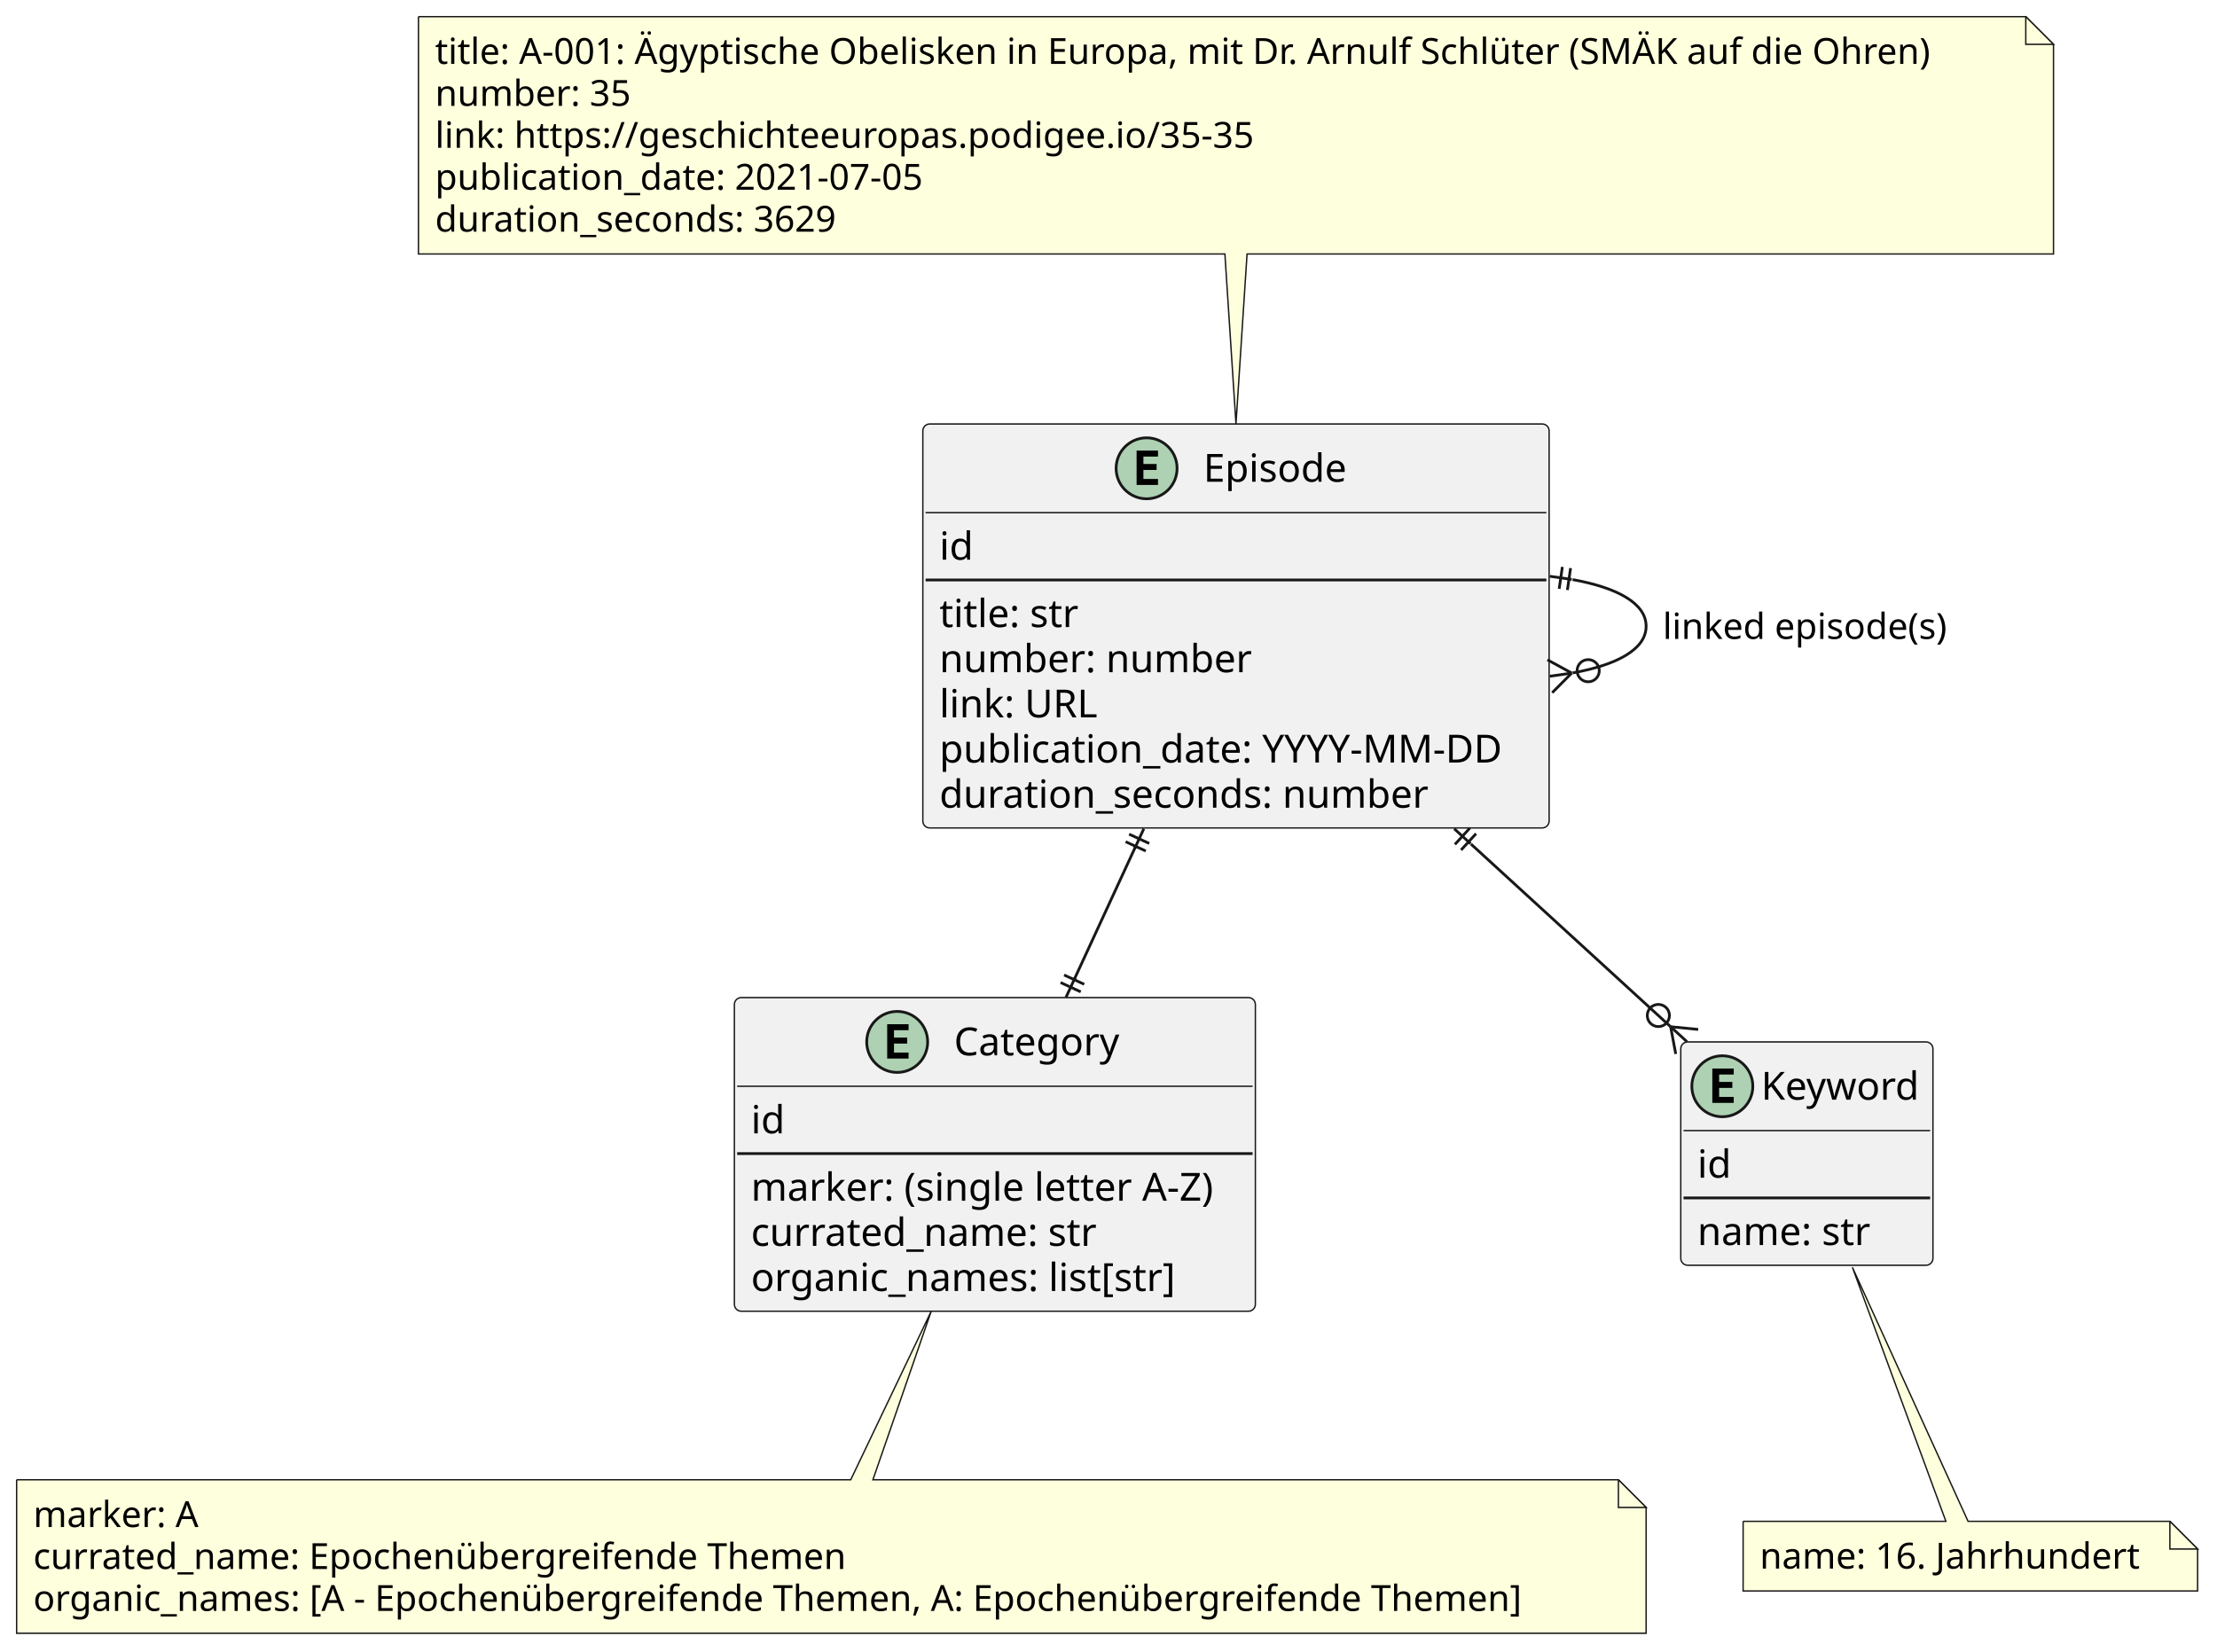
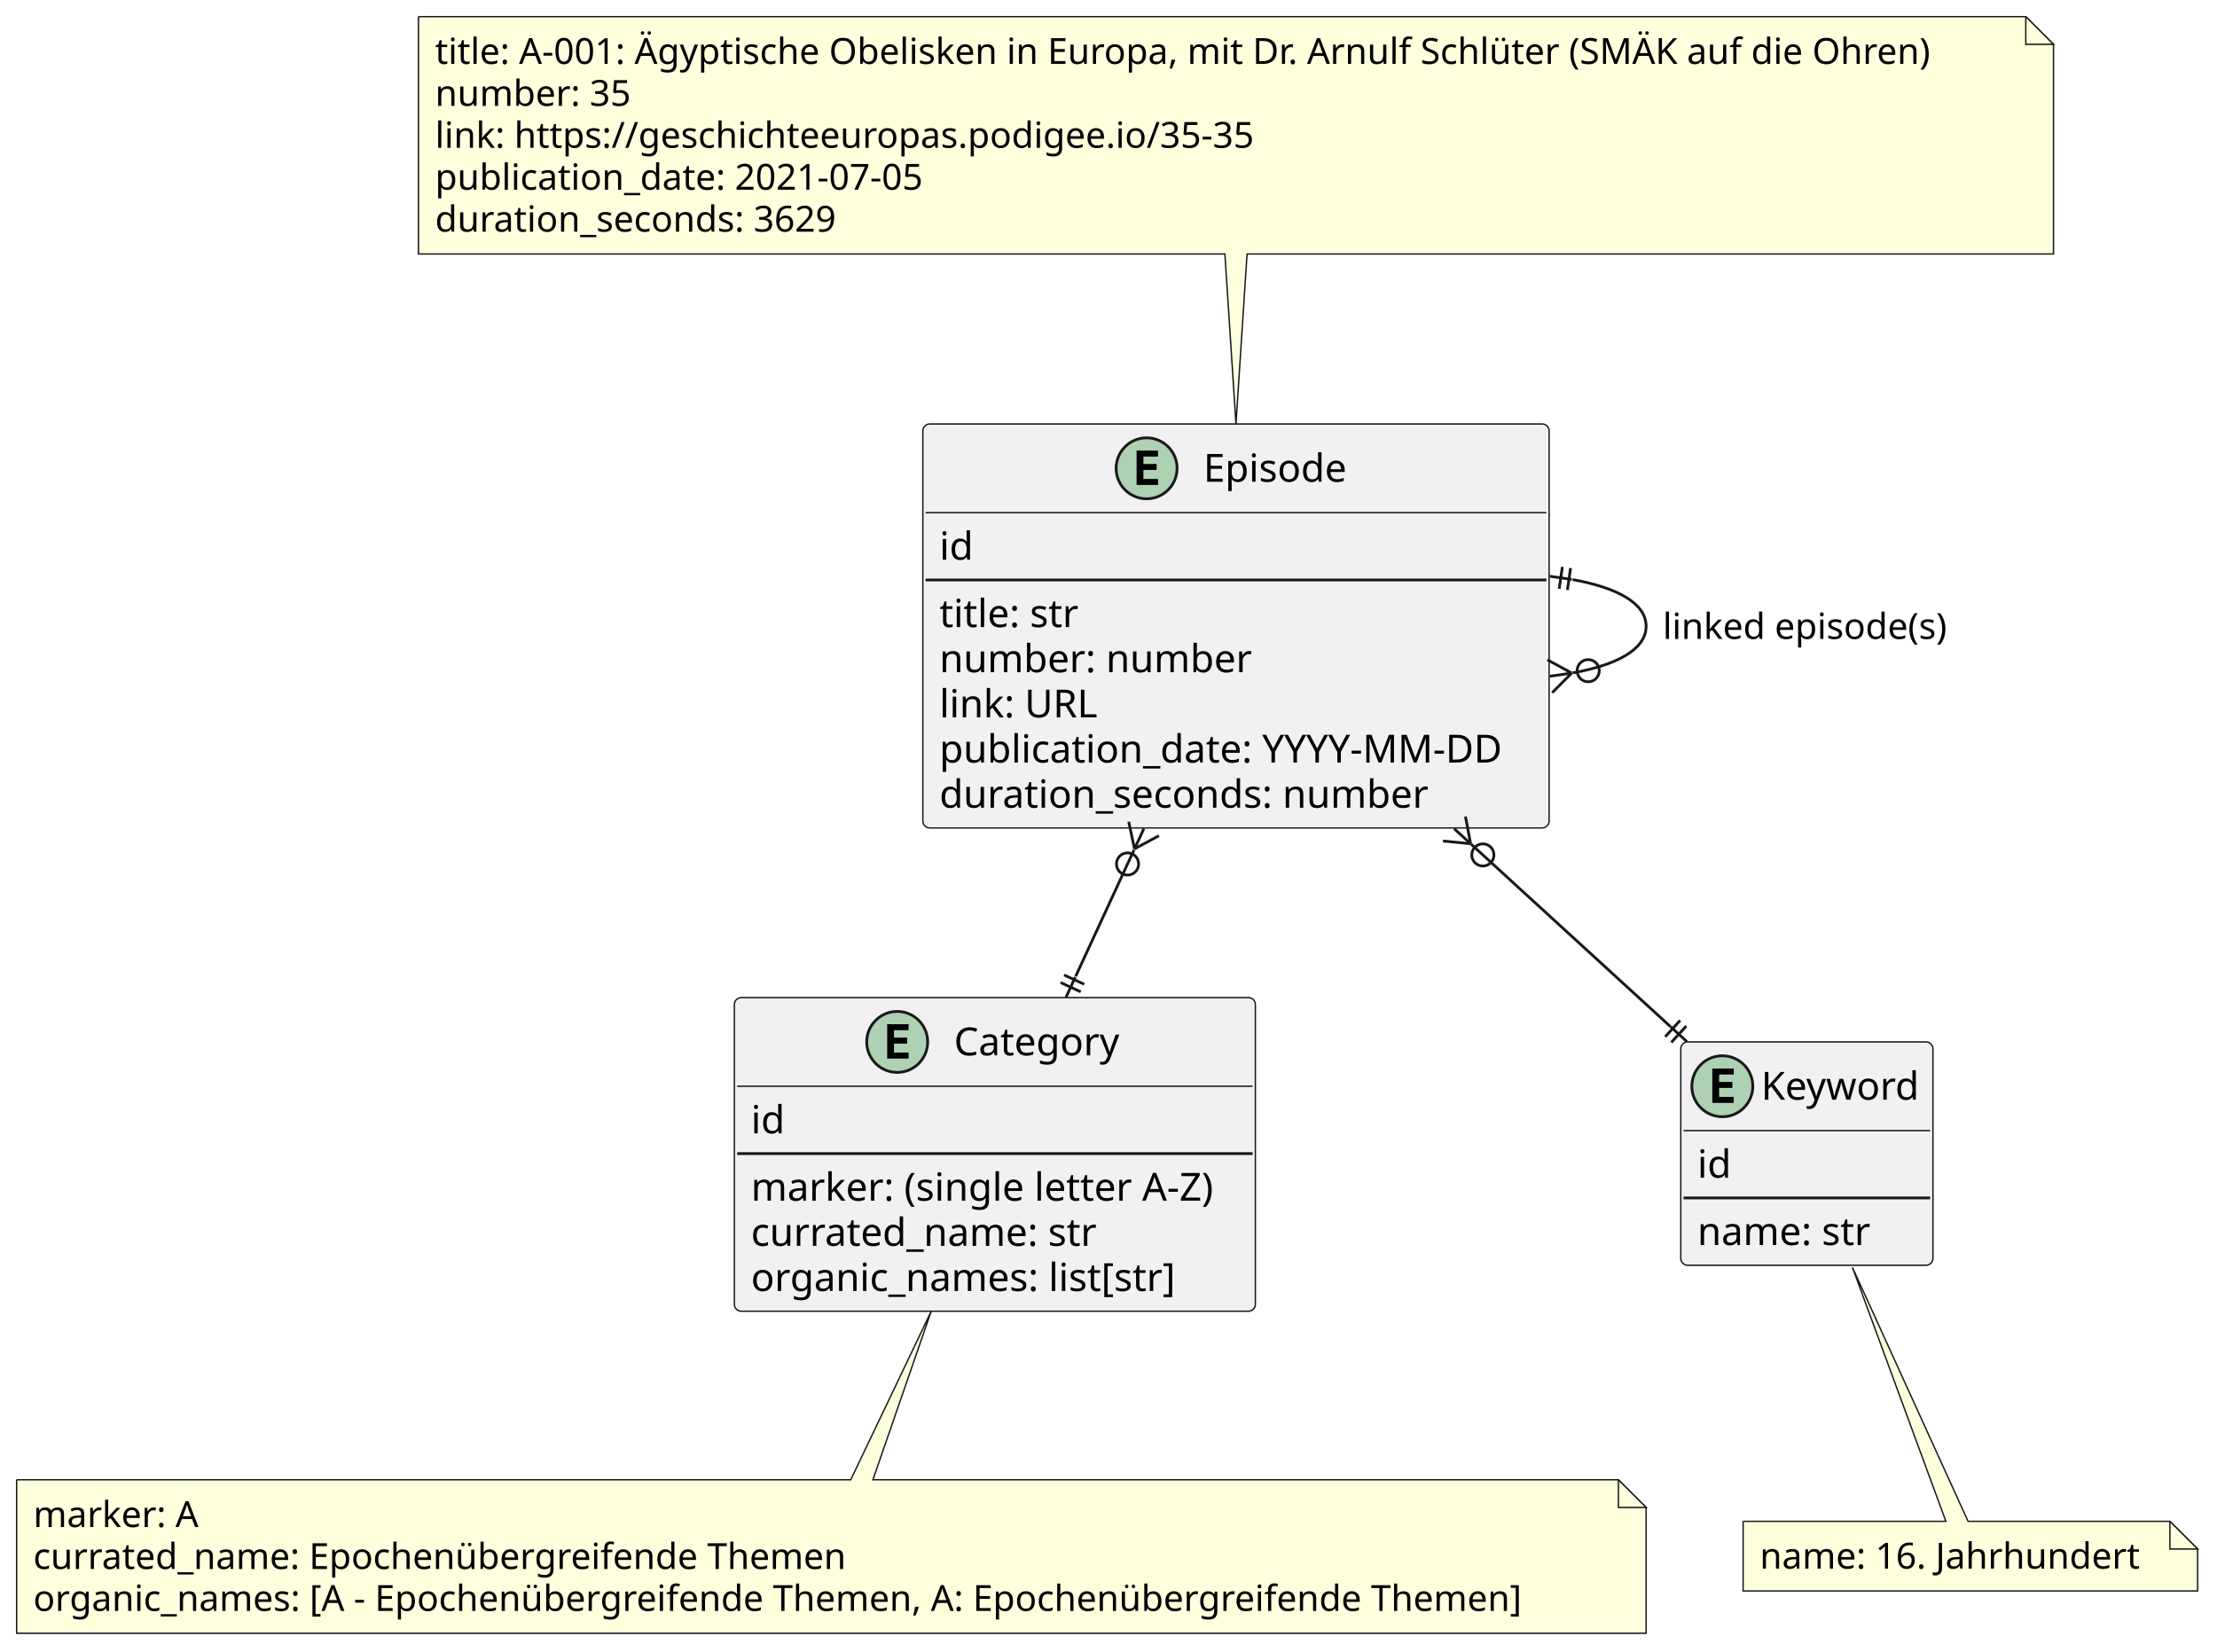
<svg xmlns="http://www.w3.org/2000/svg" contentStyleType="text/css" height="596px" preserveAspectRatio="none" style="width:800px;height:596px;background:#FFFFFF;" version="1.1" viewBox="0 0 800 596" width="800px" zoomAndPan="magnify">
  <defs />
  <g>
    <g id="elem_episodeEntity">
      <rect codeLine="2" fill="#F1F1F1" height="145.781" id="episodeEntity" rx="2.5" ry="2.5" style="stroke:#181818;stroke-width:0.5;" width="226" x="333" y="153" />
      <ellipse cx="413.75" cy="169" fill="#ADD1B2" rx="11" ry="11" style="stroke:#181818;stroke-width:1.0;" />
      <path d="M417.859,175 L410.141,175 L410.141,162.609 L417.859,162.609 L417.859,164.766 L412.594,164.766 L412.594,167.438 L417.359,167.438 L417.359,169.594 L412.594,169.594 L412.594,172.844 L417.859,172.844 L417.859,175 Z " fill="#000000" />
      <text fill="#000000" font-family="sans-serif" font-size="14" lengthAdjust="spacing" textLength="56" x="434.25" y="173.847">Episode</text>
      <line style="stroke:#181818;stroke-width:0.5;" x1="334" x2="558" y1="185" y2="185" />
      <text fill="#000000" font-family="sans-serif" font-size="14" lengthAdjust="spacing" textLength="12" x="339" y="201.995">id</text>
      <line style="stroke:#181818;stroke-width:1.0;" x1="334" x2="558" y1="209.297" y2="209.297" />
      <text fill="#000000" font-family="sans-serif" font-size="14" lengthAdjust="spacing" textLength="52" x="339" y="226.292">title: str</text>
      <text fill="#000000" font-family="sans-serif" font-size="14" lengthAdjust="spacing" textLength="117" x="339" y="242.589">number: number</text>
      <text fill="#000000" font-family="sans-serif" font-size="14" lengthAdjust="spacing" textLength="59" x="339" y="258.886">link: URL</text>
      <text fill="#000000" font-family="sans-serif" font-size="14" lengthAdjust="spacing" textLength="214" x="339" y="275.183">publication_date: YYYY-MM-DD</text>
      <text fill="#000000" font-family="sans-serif" font-size="14" lengthAdjust="spacing" textLength="187" x="339" y="291.479">duration_seconds: number</text>
    </g>
    <g id="elem_GMN3">
      <path d="M151,6 L151,91.664 A0,0 0 0 0 151,91.664 L442,91.664 L446,152.98 L450,91.664 L741,91.664 A0,0 0 0 0 741,91.664 L741,16 L731,6 L151,6 A0,0 0 0 0 151,6 " fill="#FEFFDD" style="stroke:#181818;stroke-width:0.5;" />
      <path d="M731,6 L731,16 L741,16 L731,6 " fill="#FEFFDD" style="stroke:#181818;stroke-width:0.5;" />
      <text fill="#000000" font-family="sans-serif" font-size="13" lengthAdjust="spacing" textLength="569" x="157" y="23.067">title: A-001: Ägyptische Obelisken in Europa, mit Dr. Arnulf Schlüter (SMÄK auf die Ohren)</text>
      <text fill="#000000" font-family="sans-serif" font-size="13" lengthAdjust="spacing" textLength="74" x="157" y="38.2">number: 35</text>
      <text fill="#000000" font-family="sans-serif" font-size="13" lengthAdjust="spacing" textLength="306" x="157" y="53.333">link: https://geschichteeuropas.podigee.io/35-35</text>
      <text fill="#000000" font-family="sans-serif" font-size="13" lengthAdjust="spacing" textLength="187" x="157" y="68.465">publication_date: 2021-07-05</text>
      <text fill="#000000" font-family="sans-serif" font-size="13" lengthAdjust="spacing" textLength="153" x="157" y="83.598">duration_seconds: 3629</text>
    </g>
    <g id="elem_categoryEntity">
      <rect codeLine="20" fill="#F1F1F1" height="113.188" id="categoryEntity" rx="2.5" ry="2.5" style="stroke:#181818;stroke-width:0.5;" width="188" x="265" y="360" />
      <ellipse cx="323.75" cy="376" fill="#ADD1B2" rx="11" ry="11" style="stroke:#181818;stroke-width:1.0;" />
      <path d="M327.859,382 L320.141,382 L320.141,369.609 L327.859,369.609 L327.859,371.766 L322.594,371.766 L322.594,374.438 L327.359,374.438 L327.359,376.594 L322.594,376.594 L322.594,379.844 L327.859,379.844 L327.859,382 Z " fill="#000000" />
      <text fill="#000000" font-family="sans-serif" font-size="14" lengthAdjust="spacing" textLength="62" x="344.25" y="380.847">Category</text>
      <line style="stroke:#181818;stroke-width:0.5;" x1="266" x2="452" y1="392" y2="392" />
      <text fill="#000000" font-family="sans-serif" font-size="14" lengthAdjust="spacing" textLength="12" x="271" y="408.995">id</text>
      <line style="stroke:#181818;stroke-width:1.0;" x1="266" x2="452" y1="416.297" y2="416.297" />
      <text fill="#000000" font-family="sans-serif" font-size="14" lengthAdjust="spacing" textLength="176" x="271" y="433.292">marker: (single letter A-Z)</text>
      <text fill="#000000" font-family="sans-serif" font-size="14" lengthAdjust="spacing" textLength="131" x="271" y="449.589">currated_name: str</text>
      <text fill="#000000" font-family="sans-serif" font-size="14" lengthAdjust="spacing" textLength="161" x="271" y="465.886">organic_names: list[str]</text>
    </g>
    <g id="elem_GMN7">
      <path d="M6,534 L6,589.398 A0,0 0 0 0 6,589.398 L594,589.398 A0,0 0 0 0 594,589.398 L594,544 L584,534 L314.99,534 L336.02,473.2 L306.99,534 L6,534 A0,0 0 0 0 6,534 " fill="#FEFFDD" style="stroke:#181818;stroke-width:0.5;" />
      <path d="M584,534 L584,544 L594,544 L584,534 " fill="#FEFFDD" style="stroke:#181818;stroke-width:0.5;" />
      <text fill="#000000" font-family="sans-serif" font-size="13" lengthAdjust="spacing" textLength="63" x="12" y="551.067">marker: A</text>
      <text fill="#000000" font-family="sans-serif" font-size="13" lengthAdjust="spacing" textLength="306" x="12" y="566.2">currated_name: Epochenübergreifende Themen</text>
      <text fill="#000000" font-family="sans-serif" font-size="13" lengthAdjust="spacing" textLength="567" x="12" y="581.332">organic_names:  [A - Epochenübergreifende Themen, A: Epochenübergreifende Themen]</text>
    </g>
    <g id="elem_keywordEntity">
      <rect codeLine="34" fill="#F1F1F1" height="80.594" id="keywordEntity" rx="2.5" ry="2.5" style="stroke:#181818;stroke-width:0.5;" width="91" x="606.5" y="376" />
      <ellipse cx="621.5" cy="392" fill="#ADD1B2" rx="11" ry="11" style="stroke:#181818;stroke-width:1.0;" />
      <path d="M625.609,398 L617.891,398 L617.891,385.609 L625.609,385.609 L625.609,387.766 L620.344,387.766 L620.344,390.438 L625.109,390.438 L625.109,392.594 L620.344,392.594 L620.344,395.844 L625.609,395.844 L625.609,398 Z " fill="#000000" />
      <text fill="#000000" font-family="sans-serif" font-size="14" lengthAdjust="spacing" textLength="59" x="635.5" y="396.847">Keyword</text>
      <line style="stroke:#181818;stroke-width:0.5;" x1="607.5" x2="696.5" y1="408" y2="408" />
      <text fill="#000000" font-family="sans-serif" font-size="14" lengthAdjust="spacing" textLength="12" x="612.5" y="424.995">id</text>
      <line style="stroke:#181818;stroke-width:1.0;" x1="607.5" x2="696.5" y1="432.297" y2="432.297" />
      <text fill="#000000" font-family="sans-serif" font-size="14" lengthAdjust="spacing" textLength="66" x="612.5" y="449.292">name: str</text>
    </g>
    <g id="elem_GMN11">
      <path d="M629,549 L629,574.133 A0,0 0 0 0 629,574.133 L793,574.133 A0,0 0 0 0 793,574.133 L793,559 L783,549 L710.17,549 L668.43,457.33 L702.17,549 L629,549 A0,0 0 0 0 629,549 " fill="#FEFFDD" style="stroke:#181818;stroke-width:0.5;" />
      <path d="M783,549 L783,559 L793,559 L783,549 " fill="#FEFFDD" style="stroke:#181818;stroke-width:0.5;" />
      <text fill="#000000" font-family="sans-serif" font-size="13" lengthAdjust="spacing" textLength="143" x="635" y="566.067">name: 16. Jahrhundert</text>
    </g>
    <g id="link_episodeEntity_categoryEntity">
-       <path codeLine="45" d="M409.66,305.73 C402.31,321.65 394.69,338.18 387.65,353.43 " fill="none" id="episodeEntity-categoryEntity" style="stroke:#181818;stroke-width:1.0;" />
-       <line style="stroke:#181818;stroke-width:1.0;" x1="407.433" x2="414.699" y1="301.029" y2="304.377" />
-       <line style="stroke:#181818;stroke-width:1.0;" x1="406.178" x2="413.444" y1="303.754" y2="307.101" />
-       <line style="stroke:#181818;stroke-width:1.0;" x1="409.393" x2="412.74" y1="306.336" y2="299.07" />
-       <line style="stroke:#181818;stroke-width:1.0;" x1="389.98" x2="382.72" y1="357.93" y2="354.57" />
-       <line style="stroke:#181818;stroke-width:1.0;" x1="391.241" x2="383.981" y1="355.208" y2="351.847" />
-       <line style="stroke:#181818;stroke-width:1.0;" x1="388.031" x2="384.67" y1="352.62" y2="359.88" />
+       <path codeLine="45" d="M409.22,306.69 C402.18,321.94 394.91,337.7 388.15,352.34 " fill="none" id="episodeEntity-categoryEntity" style="stroke:#181818;stroke-width:1.0;" />
+       <line style="stroke:#181818;stroke-width:1.0;" x1="409.387" x2="407.293" y1="306.333" y2="296.555" />
+       <line style="stroke:#181818;stroke-width:1.0;" x1="409.387" x2="418.187" y1="306.333" y2="301.585" />
+       <line style="stroke:#181818;stroke-width:1.0;" x1="409.387" x2="412.74" y1="306.333" y2="299.07" />
+       <ellipse cx="406.872" cy="311.781" fill="none" rx="4" ry="4" style="stroke:#181818;stroke-width:1.0;" />
+       <line style="stroke:#181818;stroke-width:1.0;" x1="389.977" x2="382.71" y1="357.92" y2="354.573" />
+       <line style="stroke:#181818;stroke-width:1.0;" x1="391.232" x2="383.966" y1="355.196" y2="351.849" />
+       <line style="stroke:#181818;stroke-width:1.0;" x1="388.017" x2="384.67" y1="352.614" y2="359.88" />
    </g>
    <g id="link_episodeEntity_keywordEntity">
      <path codeLine="46" d="M530.81,304.61 C555.31,327.03 581.23,350.74 602.78,370.47 " fill="none" id="episodeEntity-keywordEntity" style="stroke:#181818;stroke-width:1.0;" />
-       <line style="stroke:#181818;stroke-width:1.0;" x1="525.01" x2="530.411" y1="304.721" y2="298.82" />
-       <line style="stroke:#181818;stroke-width:1.0;" x1="527.223" x2="532.624" y1="306.747" y2="300.845" />
+       <line style="stroke:#181818;stroke-width:1.0;" x1="530.661" x2="520.709" y1="304.471" y2="303.496" />
+       <line style="stroke:#181818;stroke-width:1.0;" x1="530.661" x2="528.811" y1="304.471" y2="294.644" />
      <line style="stroke:#181818;stroke-width:1.0;" x1="530.661" x2="524.76" y1="304.471" y2="299.07" />
-       <line style="stroke:#181818;stroke-width:1.0;" x1="602.839" x2="612.791" y1="370.519" y2="371.494" />
-       <line style="stroke:#181818;stroke-width:1.0;" x1="602.839" x2="604.689" y1="370.519" y2="380.346" />
+       <ellipse cx="535.087" cy="308.522" fill="none" rx="4" ry="4" style="stroke:#181818;stroke-width:1.0;" />
+       <line style="stroke:#181818;stroke-width:1.0;" x1="608.49" x2="603.089" y1="370.269" y2="376.17" />
+       <line style="stroke:#181818;stroke-width:1.0;" x1="606.277" x2="600.876" y1="368.243" y2="374.145" />
      <line style="stroke:#181818;stroke-width:1.0;" x1="602.839" x2="608.74" y1="370.519" y2="375.92" />
-       <ellipse cx="598.413" cy="366.468" fill="none" rx="4" ry="4" style="stroke:#181818;stroke-width:1.0;" />
    </g>
    <g id="link_episodeEntity_episodeEntity">
      <path codeLine="47" d="M567.48,209.16 C583.43,212.04 594,217.65 594,226 C594,234.35 583.43,239.96 567.48,242.84 " fill="none" id="episodeEntity-episodeEntity" style="stroke:#181818;stroke-width:1.0;" />
      <line style="stroke:#181818;stroke-width:1.0;" x1="562.627" x2="563.771" y1="212.491" y2="204.573" />
      <line style="stroke:#181818;stroke-width:1.0;" x1="565.596" x2="566.74" y1="212.919" y2="205.001" />
      <line style="stroke:#181818;stroke-width:1.0;" x1="567.158" x2="559.24" y1="209.103" y2="207.96" />
      <line style="stroke:#181818;stroke-width:1.0;" x1="567.158" x2="560.097" y1="242.897" y2="249.978" />
      <line style="stroke:#181818;stroke-width:1.0;" x1="567.158" x2="558.383" y1="242.897" y2="238.102" />
      <line style="stroke:#181818;stroke-width:1.0;" x1="567.158" x2="559.24" y1="242.897" y2="244.04" />
      <ellipse cx="573.096" cy="242.039" fill="none" rx="4" ry="4" style="stroke:#181818;stroke-width:1.0;" />
      <text fill="#000000" font-family="sans-serif" font-size="13" lengthAdjust="spacing" textLength="108" x="600" y="230.567">linked episode(s)</text>
    </g>
  </g>
</svg>
